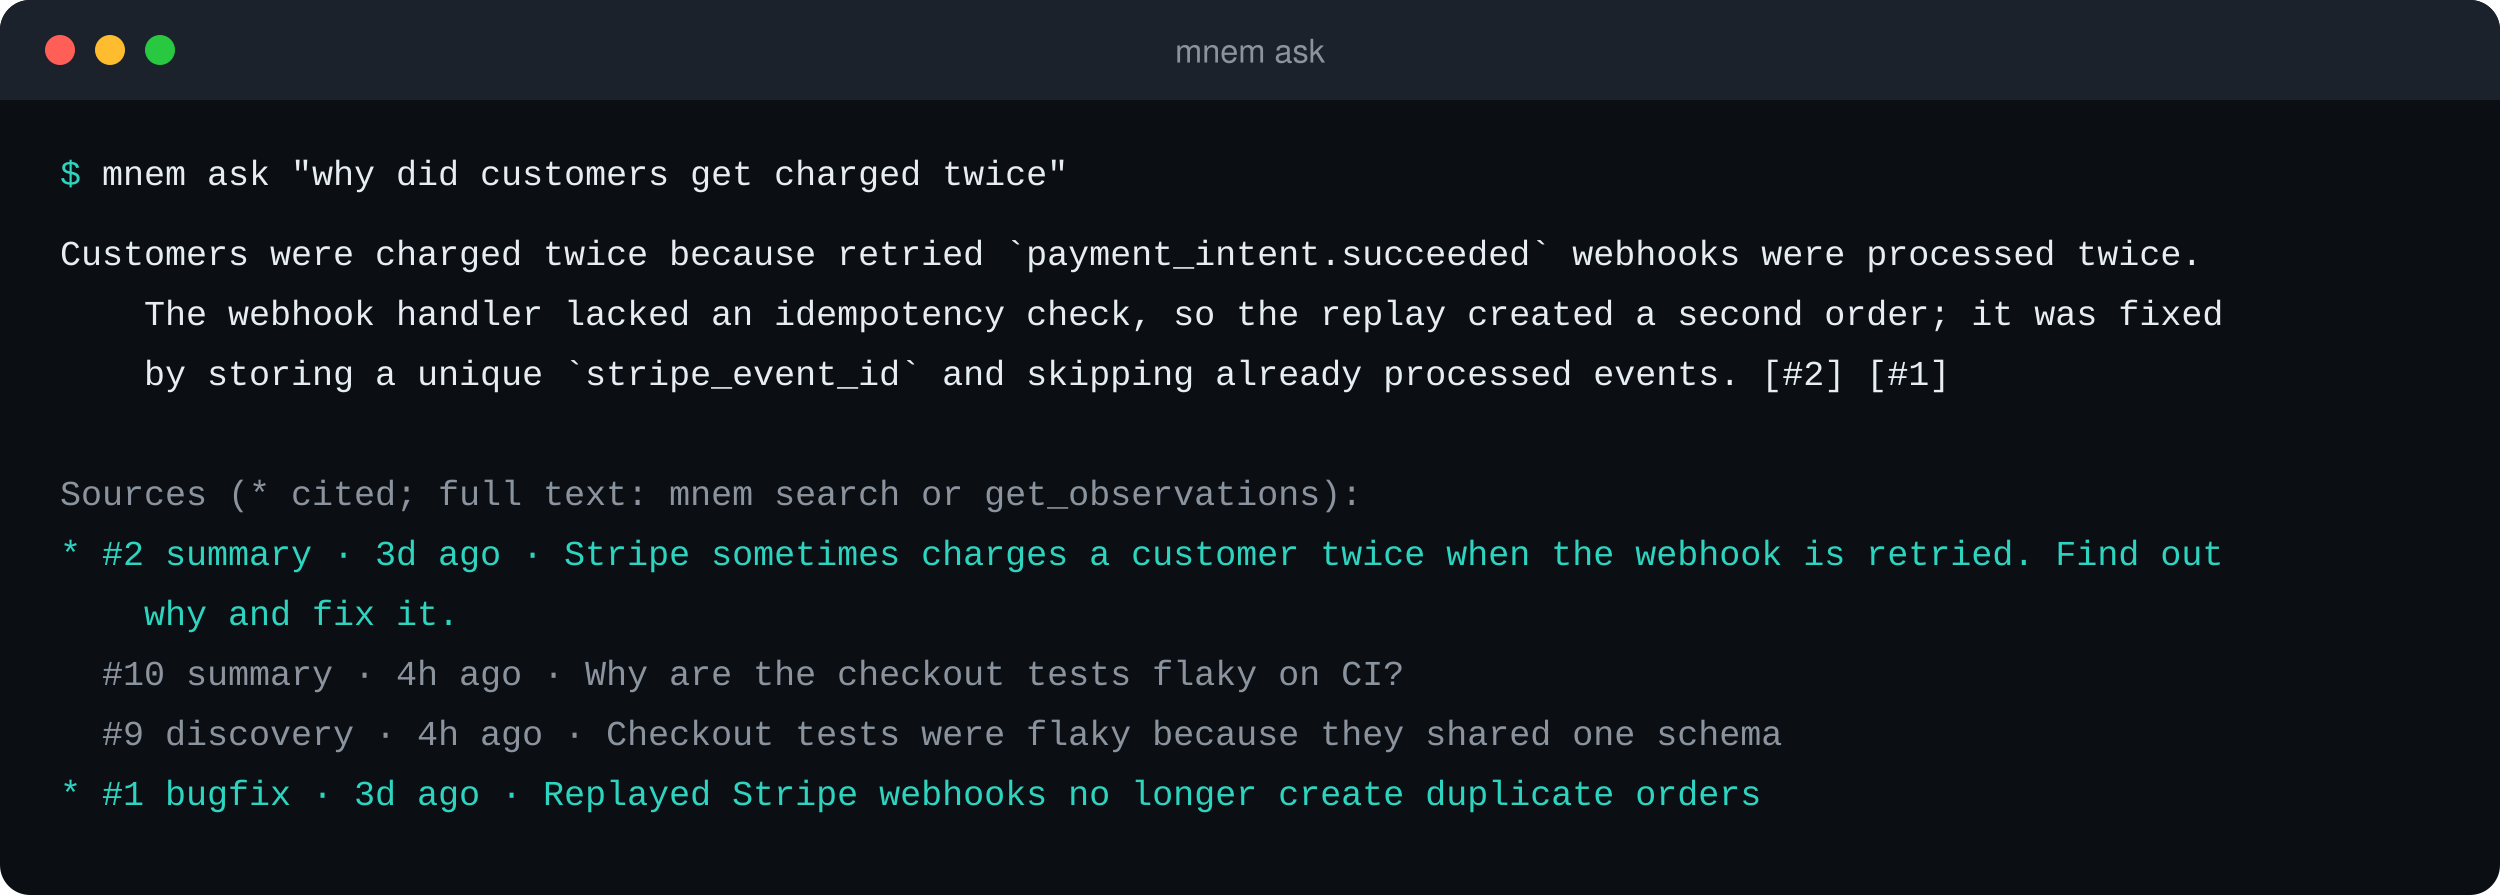
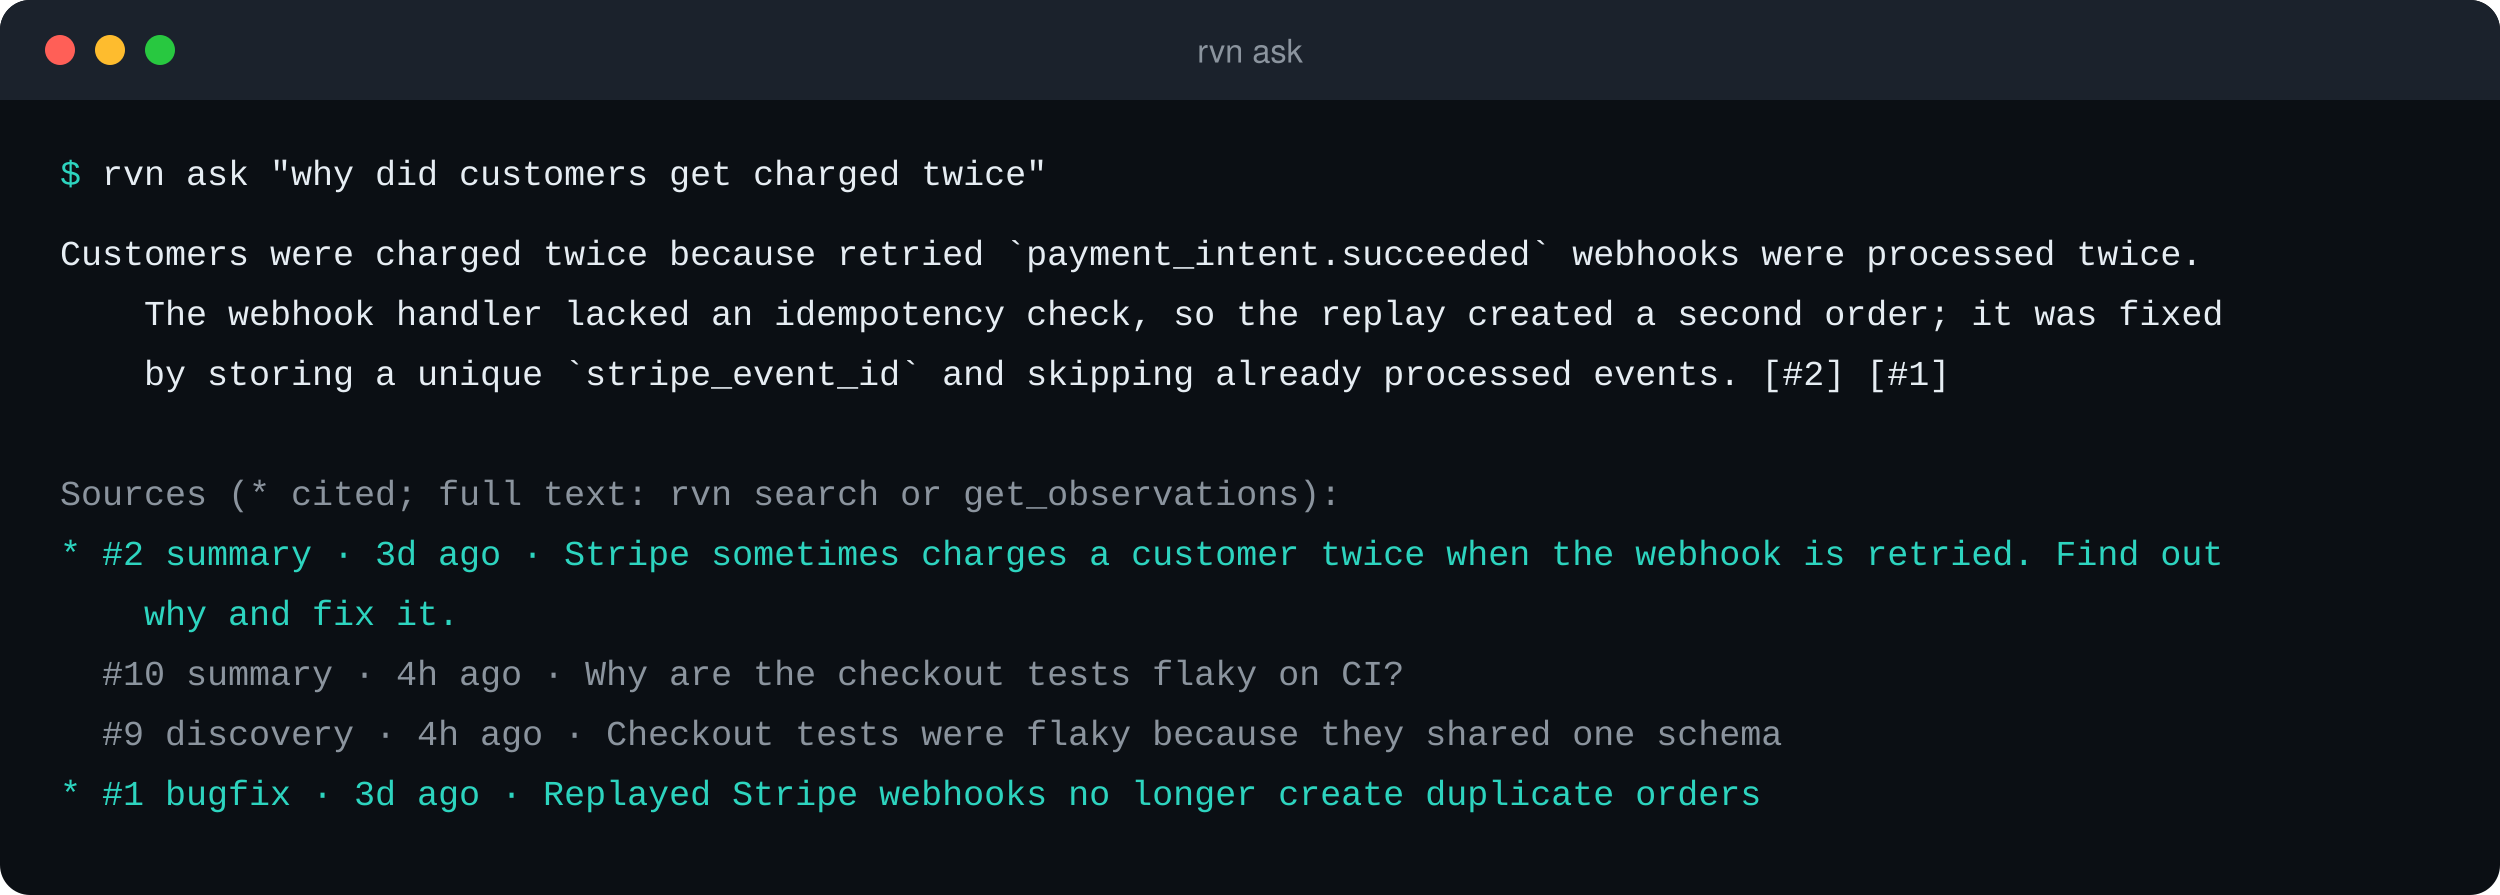
- <svg xmlns="http://www.w3.org/2000/svg" width="1000" height="358" viewBox="0 0 1000 358" role="img" aria-label="mnem ask &quot;why did customers get charged twice&quot;">
+ <svg xmlns="http://www.w3.org/2000/svg" width="1000" height="358" viewBox="0 0 1000 358" role="img" aria-label="rvn ask &quot;why did customers get charged twice&quot;">
  <rect width="1000" height="358" rx="12" fill="#0b0f14" />
  <rect width="1000" height="40" rx="12" fill="#1b222c" />
  <rect y="28" width="1000" height="12" fill="#1b222c" />
  <circle cx="24" cy="20" r="6" fill="#ff5f57" />
  <circle cx="44" cy="20" r="6" fill="#febc2e" />
  <circle cx="64" cy="20" r="6" fill="#28c840" />
-   <text x="500.0" y="25" text-anchor="middle" font-family="ui-sans-serif, -apple-system, 'Segoe UI', Helvetica, Arial, sans-serif" font-size="13" fill="#8b949e">mnem ask</text>
-   <text x="24" y="74" font-family="ui-monospace, SFMono-Regular, Menlo, Consolas, 'Liberation Mono', monospace" font-size="14" fill="#2dd4bf">$ <tspan fill="#e6edf3">mnem ask "why did customers get charged twice"</tspan>
+   <text x="500.0" y="25" text-anchor="middle" font-family="ui-sans-serif, -apple-system, 'Segoe UI', Helvetica, Arial, sans-serif" font-size="13" fill="#8b949e">rvn ask</text>
+   <text x="24" y="74" font-family="ui-monospace, SFMono-Regular, Menlo, Consolas, 'Liberation Mono', monospace" font-size="14" fill="#2dd4bf">$ <tspan fill="#e6edf3">rvn ask "why did customers get charged twice"</tspan>
  </text>
  <text x="24" y="106" font-family="ui-monospace, SFMono-Regular, Menlo, Consolas, 'Liberation Mono', monospace" font-size="14" fill="#e6edf3" xml:space="preserve">Customers were charged twice because retried `payment_intent.succeeded` webhooks were processed twice.</text>
  <text x="24" y="130" font-family="ui-monospace, SFMono-Regular, Menlo, Consolas, 'Liberation Mono', monospace" font-size="14" fill="#e6edf3" xml:space="preserve">    The webhook handler lacked an idempotency check, so the replay created a second order; it was fixed</text>
  <text x="24" y="154" font-family="ui-monospace, SFMono-Regular, Menlo, Consolas, 'Liberation Mono', monospace" font-size="14" fill="#e6edf3" xml:space="preserve">    by storing a unique `stripe_event_id` and skipping already processed events. [#2] [#1]</text>
  <text x="24" y="178" font-family="ui-monospace, SFMono-Regular, Menlo, Consolas, 'Liberation Mono', monospace" font-size="14" fill="#e6edf3" xml:space="preserve" />
-   <text x="24" y="202" font-family="ui-monospace, SFMono-Regular, Menlo, Consolas, 'Liberation Mono', monospace" font-size="14" fill="#8b949e" xml:space="preserve">Sources (* cited; full text: mnem search or get_observations):</text>
+   <text x="24" y="202" font-family="ui-monospace, SFMono-Regular, Menlo, Consolas, 'Liberation Mono', monospace" font-size="14" fill="#8b949e" xml:space="preserve">Sources (* cited; full text: rvn search or get_observations):</text>
  <text x="24" y="226" font-family="ui-monospace, SFMono-Regular, Menlo, Consolas, 'Liberation Mono', monospace" font-size="14" fill="#2dd4bf" xml:space="preserve">* #2 summary · 3d ago · Stripe sometimes charges a customer twice when the webhook is retried. Find out</text>
  <text x="24" y="250" font-family="ui-monospace, SFMono-Regular, Menlo, Consolas, 'Liberation Mono', monospace" font-size="14" fill="#2dd4bf" xml:space="preserve">    why and fix it.</text>
  <text x="24" y="274" font-family="ui-monospace, SFMono-Regular, Menlo, Consolas, 'Liberation Mono', monospace" font-size="14" fill="#8b949e" xml:space="preserve">  #10 summary · 4h ago · Why are the checkout tests flaky on CI?</text>
  <text x="24" y="298" font-family="ui-monospace, SFMono-Regular, Menlo, Consolas, 'Liberation Mono', monospace" font-size="14" fill="#8b949e" xml:space="preserve">  #9 discovery · 4h ago · Checkout tests were flaky because they shared one schema</text>
  <text x="24" y="322" font-family="ui-monospace, SFMono-Regular, Menlo, Consolas, 'Liberation Mono', monospace" font-size="14" fill="#2dd4bf" xml:space="preserve">* #1 bugfix · 3d ago · Replayed Stripe webhooks no longer create duplicate orders</text>
</svg>
